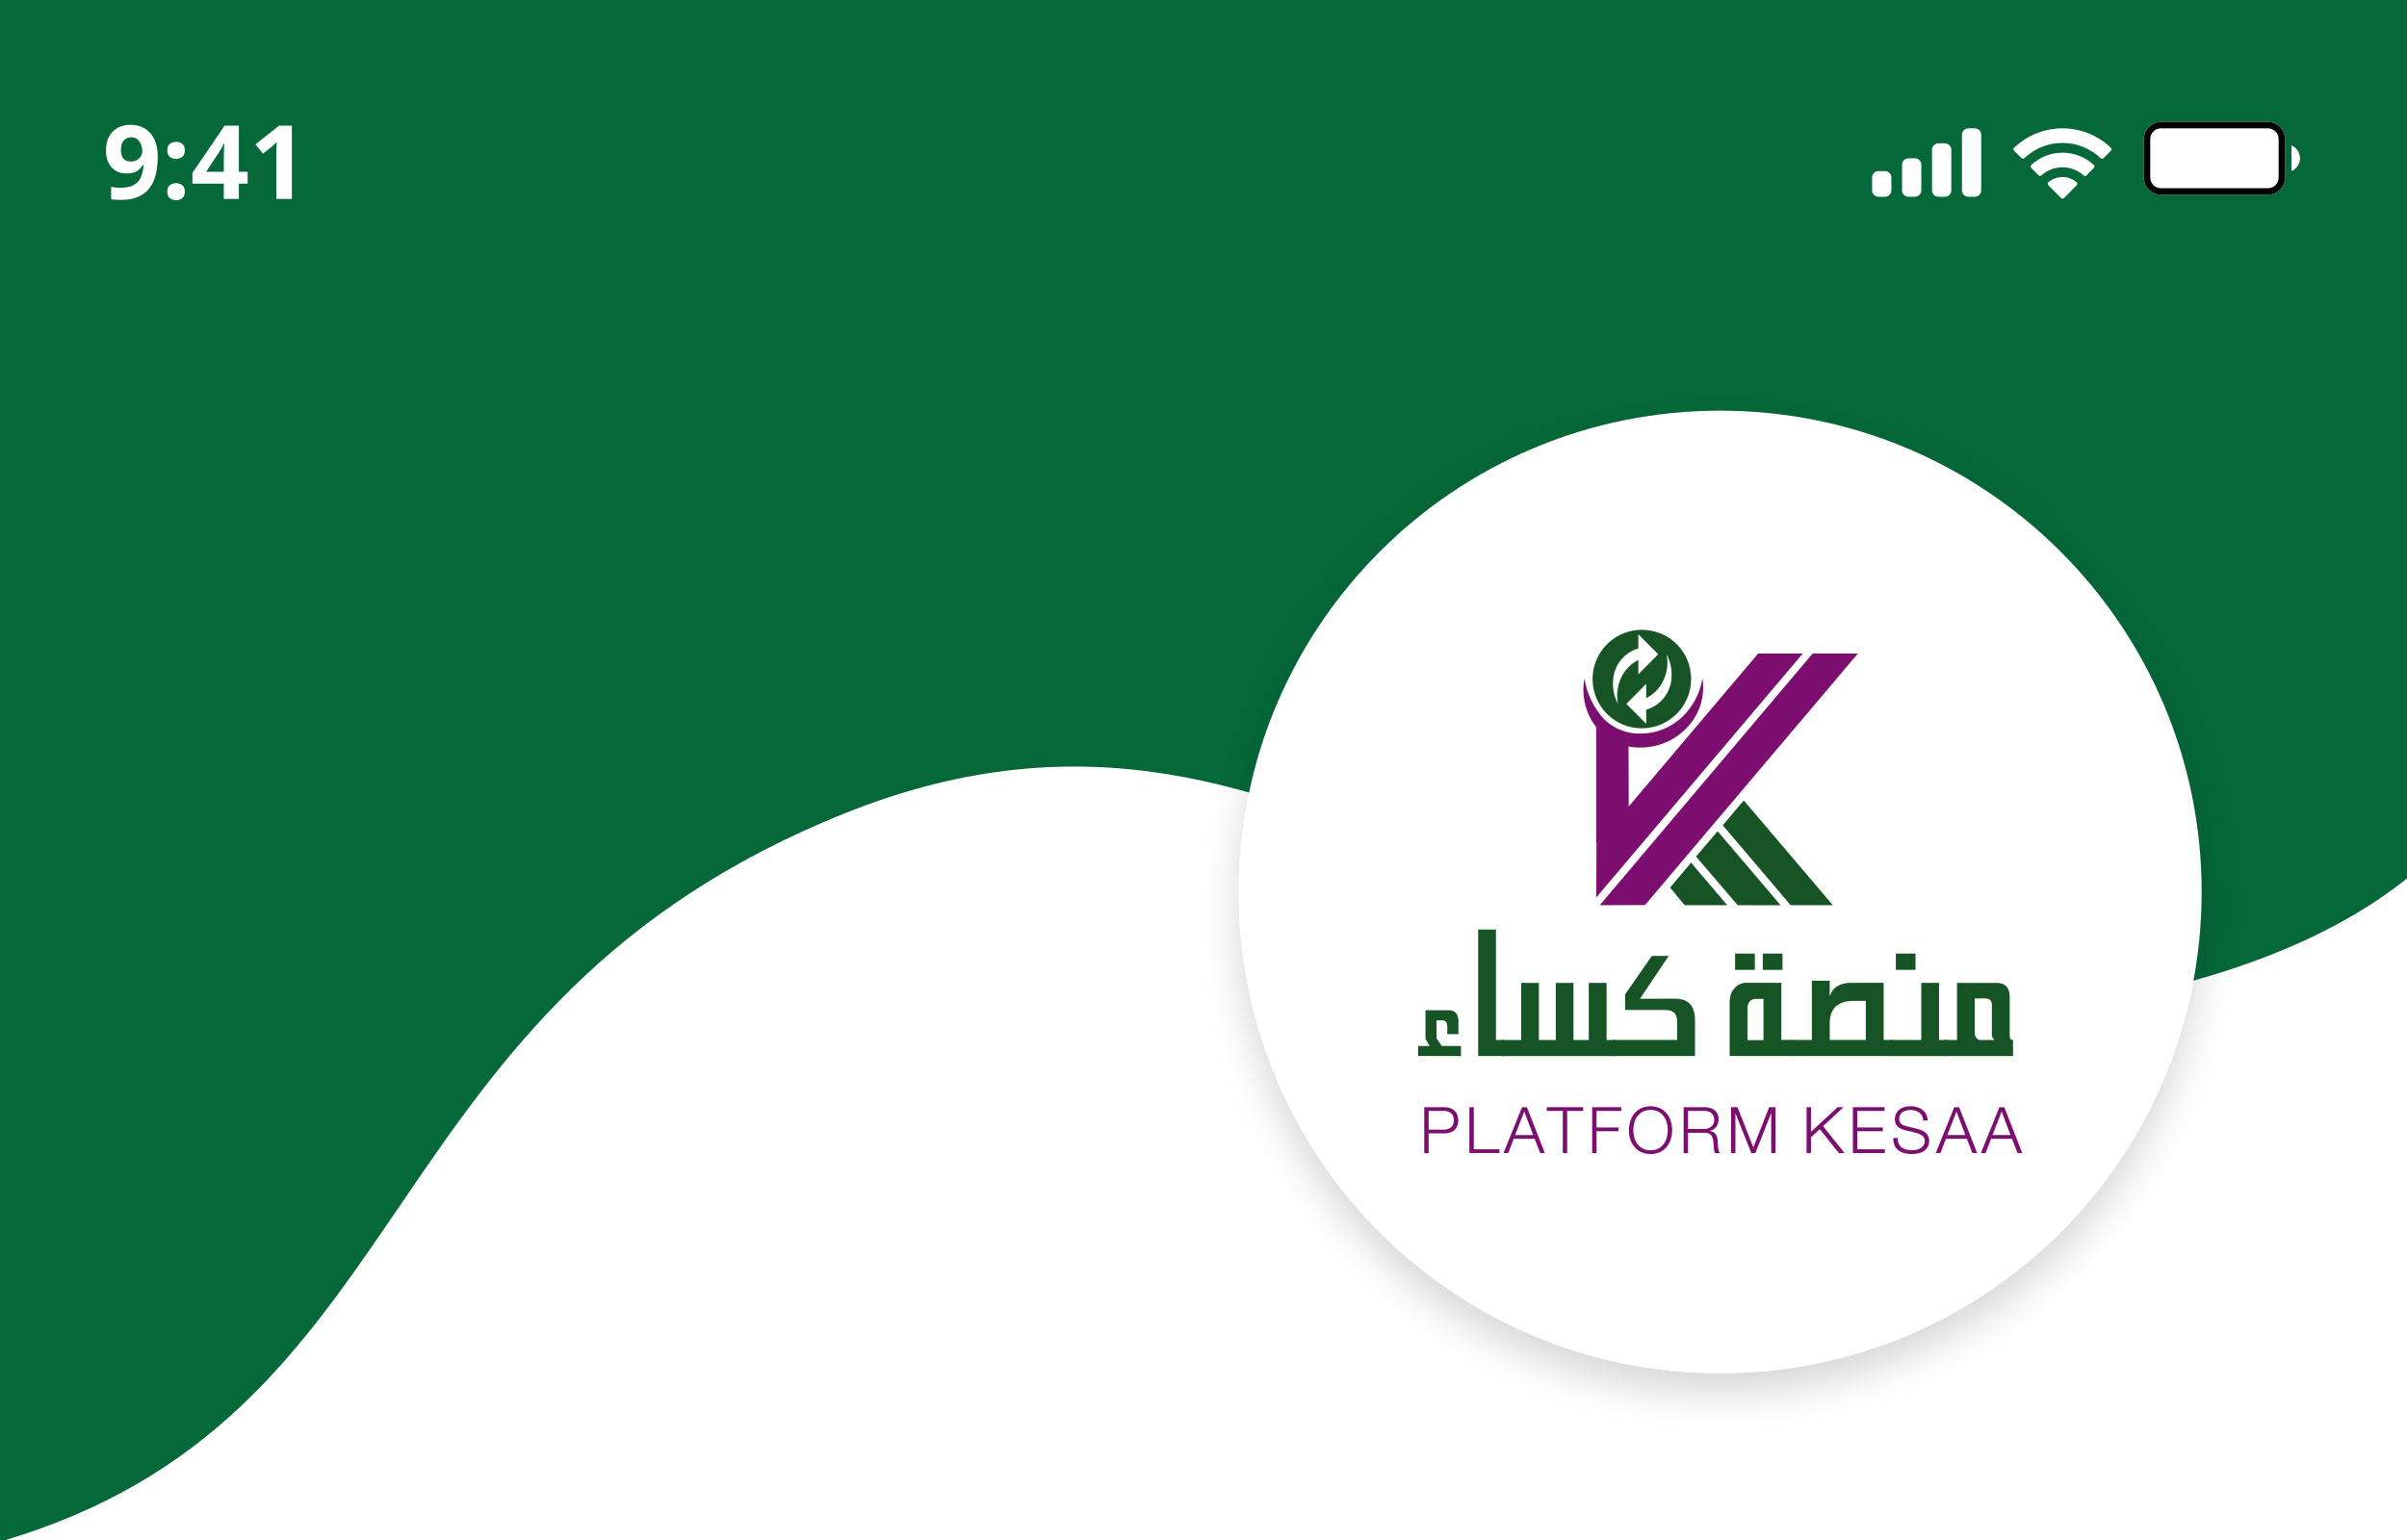
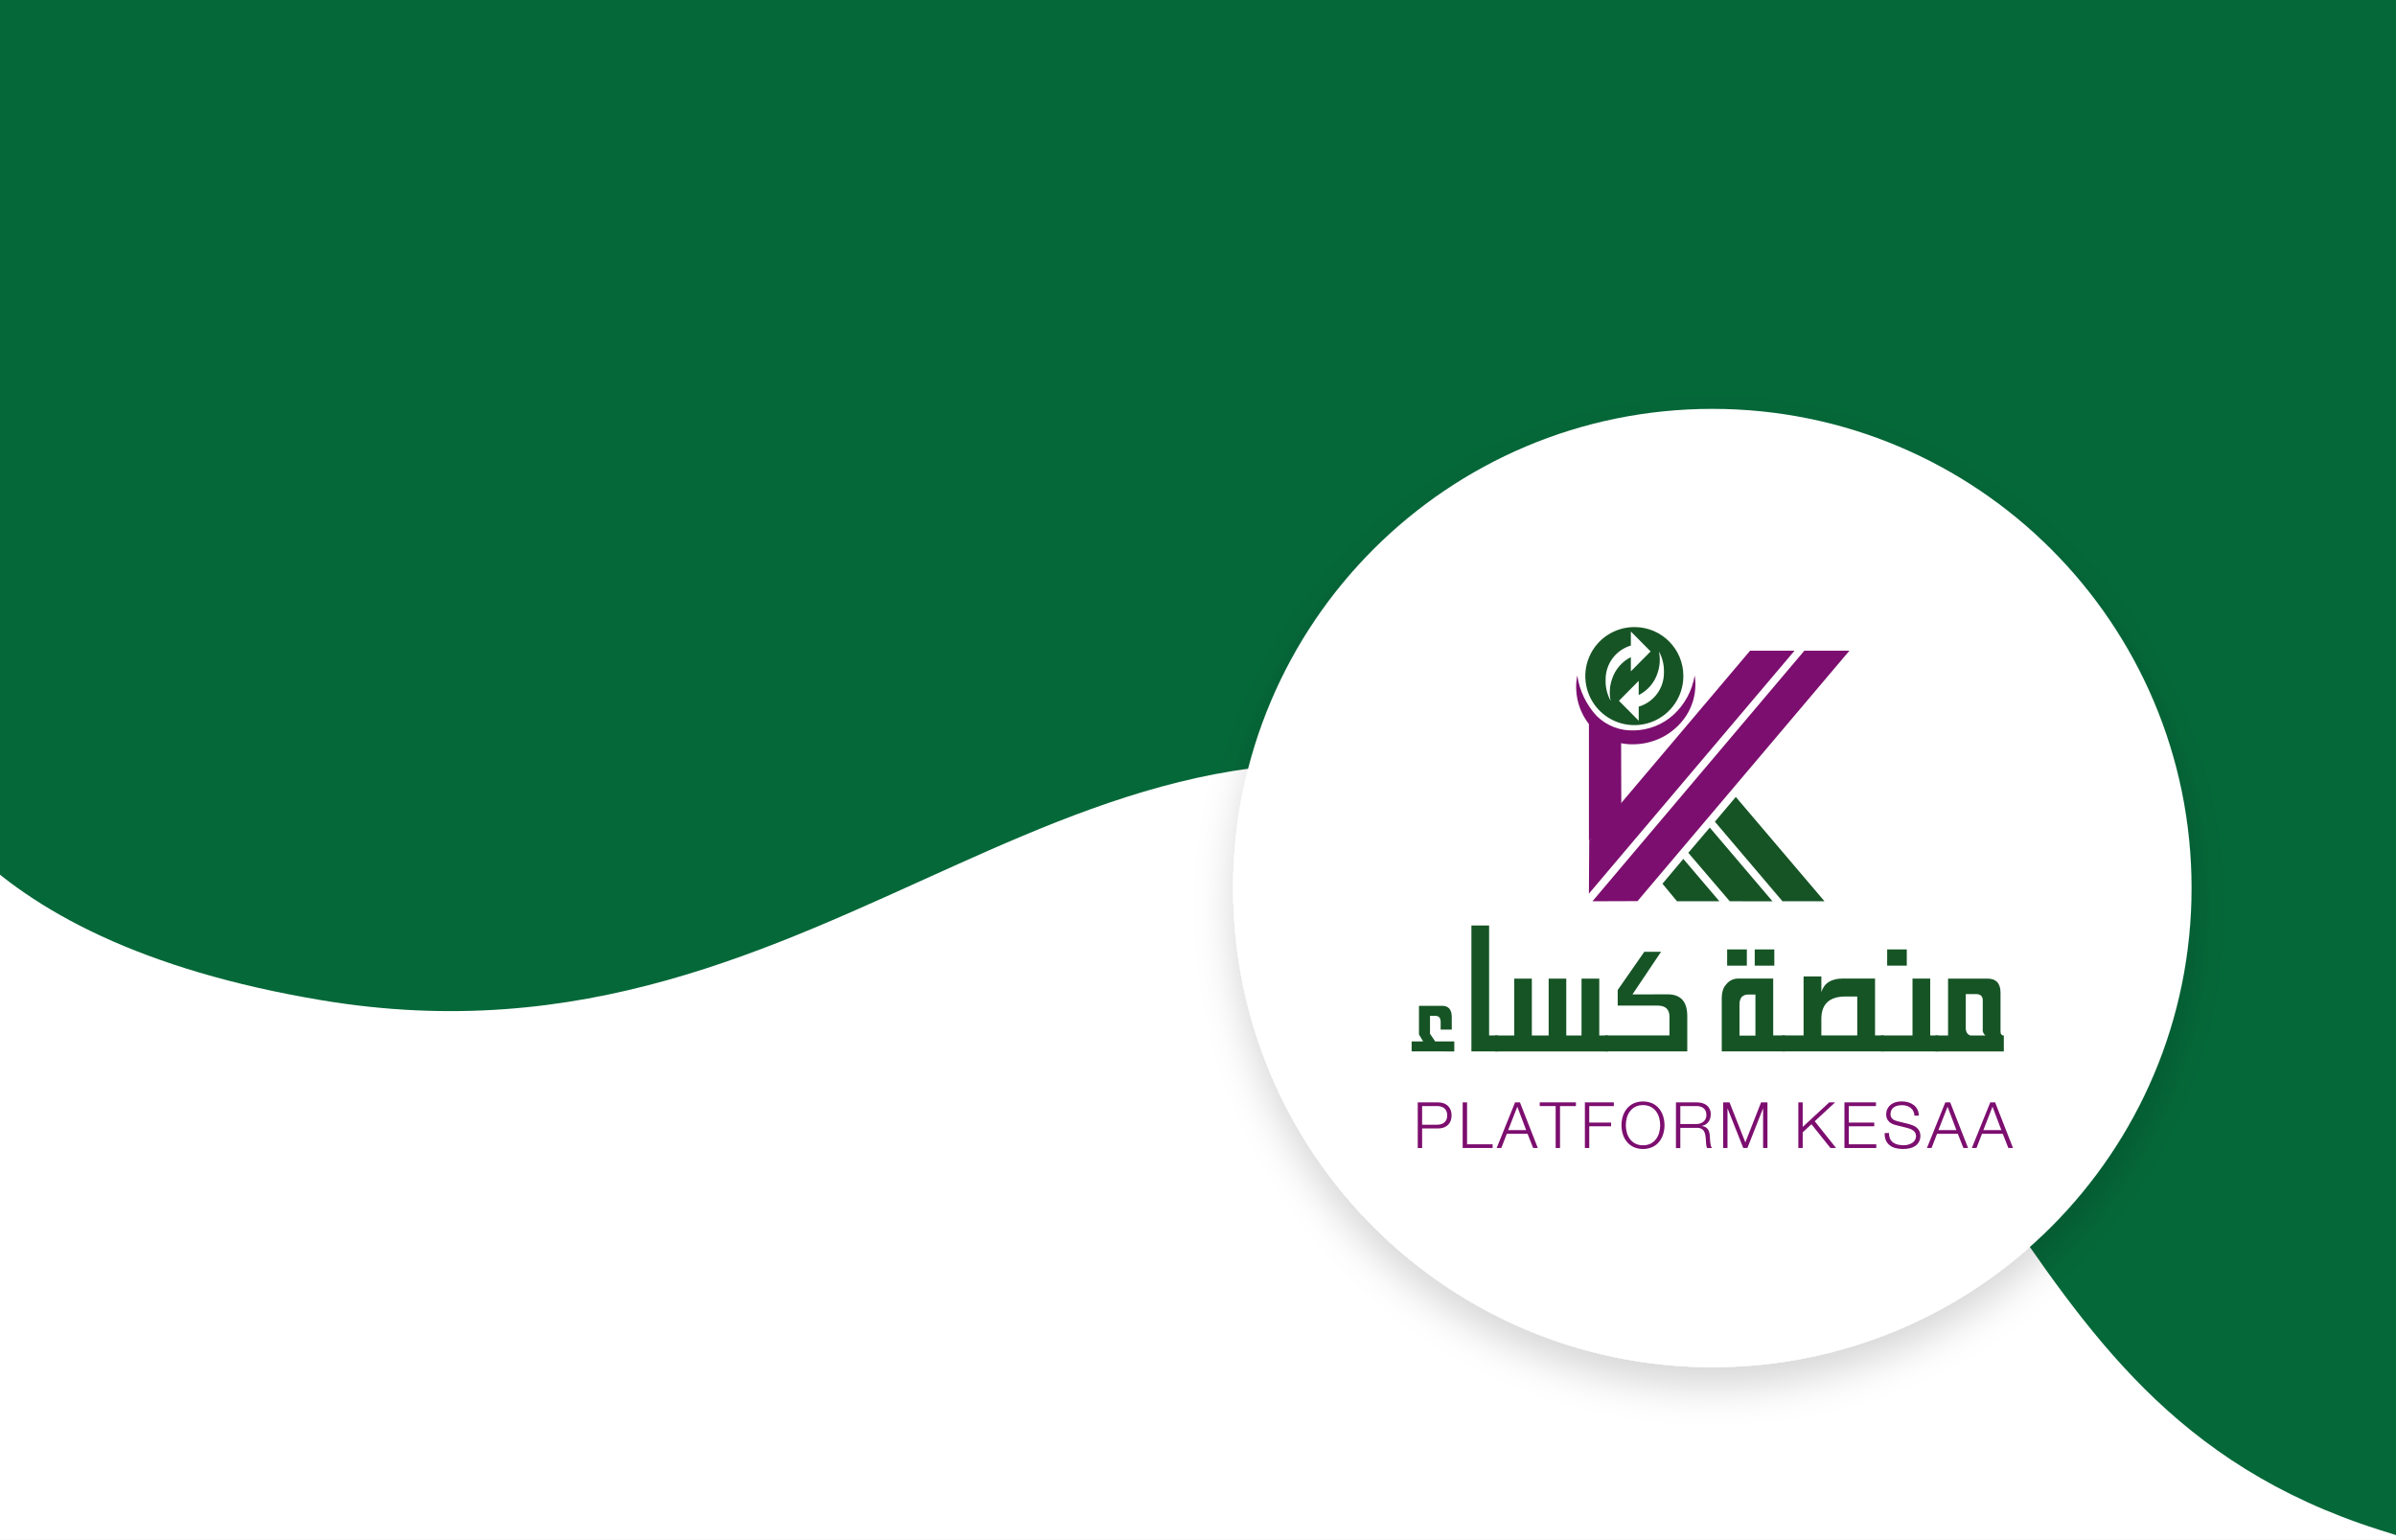
- <svg xmlns="http://www.w3.org/2000/svg" width="375" height="240" viewBox="0 0 375 240">
+ <svg xmlns="http://www.w3.org/2000/svg" width="375" height="241" viewBox="0 0 375 241">
  <defs>
    <filter id="Ellipse_147" x="184" y="58" width="168" height="168" filterUnits="userSpaceOnUse">
      <feOffset dy="3" input="SourceAlpha" />
      <feGaussianBlur stdDeviation="3" result="blur" />
      <feFlood flood-opacity="0.161" />
      <feComposite operator="in" in2="blur" />
      <feComposite in="SourceGraphic" />
    </filter>
-     <clipPath id="clip-_05-login_1">
-       <rect width="375" height="240" />
+     <clipPath id="clip-_09-new_password_1">
+       <rect width="375" height="241" />
    </clipPath>
  </defs>
-   <g id="_05-login_1" data-name="05-login – 1" clip-path="url(#clip-_05-login_1)">
-     <rect width="375" height="240" fill="#fff" />
-     <path id="Path_13430" data-name="Path 13430" d="M665.515,84.877V223.339c-10.135,10.121-27.119,19.41-55.387,24.12C528.64,261.042,491.97,187.7,417.272,217.582s-65.19,92.352-129.022,112.724c-2.673.854-5.234,1.638-7.745,2.394V84.877Z" transform="translate(-285.515 -90.889)" fill="#056839" />
+   <g id="_09-new_password_1" data-name="09-new password – 1" clip-path="url(#clip-_09-new_password_1)">
+     <rect width="375" height="241" fill="#fff" />
+     <path id="Path_13430" data-name="Path 13430" d="M631.294,64.654H314.726a34.222,34.222,0,0,0-34.221,34.223V223.339c10.135,10.121,27.119,19.41,55.387,24.12C417.38,261.042,454.05,187.7,528.748,217.582s65.19,92.352,129.022,112.724c2.673.854,5.234,1.638,7.745,2.394V98.877A34.222,34.222,0,0,0,631.294,64.654Z" transform="translate(-285.515 -90.889)" fill="#056839" />
    <g transform="matrix(1, 0, 0, 1, 0, 0)" filter="url(#Ellipse_147)">
      <circle id="Ellipse_147-2" data-name="Ellipse 147" cx="75" cy="75" r="75" transform="translate(193 64)" fill="#fff" />
-     </g>
-     <g id="Status_Bar" data-name="Status Bar" transform="translate(8 16)">
-       <g id="Battery" transform="translate(326 3)">
-         <g id="Border" fill="#fff" stroke="#000" stroke-miterlimit="10" stroke-width="1">
-           <rect width="22" height="11.333" rx="2.667" stroke="none" />
-           <rect x="0.5" y="0.5" width="21" height="10.333" rx="2.167" fill="none" />
-         </g>
-         <path id="Cap" d="M0,0V4A2.17,2.17,0,0,0,1.328,2,2.17,2.17,0,0,0,0,0" transform="translate(23 3.667)" fill="#fff" />
-         <rect id="Capacity" width="18" height="7.333" rx="1.333" transform="translate(2 2)" fill="#fff" />
-       </g>
-       <path id="Wifi" d="M7.637,10.966a.313.313,0,0,1-.221-.093l-2-2.016a.313.313,0,0,1,.01-.456,3.421,3.421,0,0,1,4.419,0,.311.311,0,0,1,.1.226.315.315,0,0,1-.094.23l-2,2.016A.308.308,0,0,1,7.637,10.966Zm3.508-3.538a.312.312,0,0,1-.214-.085,4.9,4.9,0,0,0-6.585,0,.312.312,0,0,1-.214.085.308.308,0,0,1-.22-.091L2.758,6.17a.322.322,0,0,1,0-.459,7.158,7.158,0,0,1,9.752,0,.322.322,0,0,1,.1.229.326.326,0,0,1-.094.23L11.364,7.337A.309.309,0,0,1,11.145,7.428ZM13.8,4.743a.3.3,0,0,1-.214-.087,8.64,8.64,0,0,0-11.907,0,.3.3,0,0,1-.214.087.308.308,0,0,1-.22-.091L.094,3.486a.322.322,0,0,1,0-.456,10.9,10.9,0,0,1,15.08,0,.325.325,0,0,1,.1.228.319.319,0,0,1-.094.229L14.023,4.652A.307.307,0,0,1,13.8,4.743Z" transform="translate(305.694 4)" fill="#fff" />
-       <path id="Cellular_Connection" data-name="Cellular Connection" d="M16,10.667H15a1,1,0,0,1-1-1V1a1,1,0,0,1,1-1h1a1,1,0,0,1,1,1V9.667A1,1,0,0,1,16,10.667Zm-4.667,0h-1a1,1,0,0,1-1-1V3.334a1,1,0,0,1,1-1h1a1,1,0,0,1,1,1V9.667A1,1,0,0,1,11.334,10.667Zm-4.667,0h-1a1,1,0,0,1-1-1v-4a1,1,0,0,1,1-1h1a1,1,0,0,1,1,1v4A1,1,0,0,1,6.666,10.667ZM2,10.667H1a1,1,0,0,1-1-1v-2a1,1,0,0,1,1-1H2a1,1,0,0,1,1,1v2A1,1,0,0,1,2,10.667Z" transform="translate(283.667 4)" fill="#fff" />
-       <g id="Time_Style" data-name="Time Style" transform="translate(8 -6)">
-         <text id="_9:41" data-name="9:41" transform="translate(0 21)" fill="#fff" font-size="16" font-family="Cairo-SemiBold, Cairo" font-weight="600">
-           <tspan x="0" y="0">9:41</tspan>
-         </text>
-       </g>
    </g>
    <g id="Group_14457" data-name="Group 14457" transform="translate(115.254 57.884)">
      <g id="Group_14454" data-name="Group 14454" transform="translate(105.683 86.978)">
        <path id="Path_13948" data-name="Path 13948" d="M105.683,599.857V598.3h1.8l-.652-1.1v-4.479h3.625q1.507,0,1.507,1.778v1.941h-1.737v-1.168q0-.977-.8-.977h-.869v2.81l.815,1.195h2.986v1.561Z" transform="translate(-105.683 -580.147)" fill="#165425" />
        <path id="Path_13949" data-name="Path 13949" d="M197,495.28h-4.154V475.57h2.769v17.212H197Z" transform="translate(-183.491 -475.57)" fill="#165425" />
        <path id="Path_13950" data-name="Path 13950" d="M245.152,564.4H227.506v-2.5h2.986v-8.9h2.756v8.9h2.632v-8.9h2.756v8.9h2.389v-8.9H243.8v8.9h1.357Z" transform="translate(-214.435 -544.686)" fill="#165425" />
        <path id="Path_13951" data-name="Path 13951" d="M387.788,529.5V527h10.086v-2.918q0-1.751-1.846-1.751H389.77v-2.443l4.167-5.986h2.62l-4.479,6.678,5.511-.014q3.067,0,3.068,3.394V529.5Z" transform="translate(-357.519 -509.789)" fill="#165425" />
        <path id="Path_13952" data-name="Path 13952" d="M567.974,526.45h-9.9v-8.457a3.956,3.956,0,0,1,.163-1.086,2.451,2.451,0,0,1,.556-.977,2.341,2.341,0,0,1,1.833-.882h5.5v8.9h1.846ZM562,513.025h-3.081v-2.538H562Zm1.344,10.954v-6.434H562.26q-1.412,0-1.412,1.574v4.86Zm2.959-10.954h-3.068v-2.538H566.3Z" transform="translate(-509.538 -506.74)" fill="#165425" />
        <path id="Path_13953" data-name="Path 13953" d="M662.268,561.685h-15.9v-2.5H649.7v-9.23h2.783V552.4q.652-2.118,3.352-2.118h5.05v8.9h1.386Zm-4.168-2.5v-6.095h-1.819q-3.8,0-3.8,3.516v2.579Z" transform="translate(-588.357 -541.975)" fill="#165425" />
        <path id="Path_13954" data-name="Path 13954" d="M799.321,523.953v2.5h-8.972v-2.5h4.928v-8.9h2.769v8.9Zm-4.941-10.927h-3.067v-2.538h3.067Z" transform="translate(-716.886 -506.74)" fill="#165425" />
        <path id="Path_13955" data-name="Path 13955" d="M869.918,561.9h1.955v-8.9h6.148q2.064,0,2.063,2.213v6.054q0,.638.517.638v2.5H869.918Zm7.806,0a1.091,1.091,0,0,1-.434-.855,1.7,1.7,0,0,1,.013-.2v-4.425q0-1-1.073-1h-1.588v5.267q0,1.018.76,1.222Z" transform="translate(-787.917 -544.686)" fill="#165425" />
        <path id="Path_13956" data-name="Path 13956" d="M114.59,733.622h3.175a2.629,2.629,0,0,1,.871.137,1.869,1.869,0,0,1,.669.4,1.758,1.758,0,0,1,.43.642,2.328,2.328,0,0,1,.152.865,2.3,2.3,0,0,1-.152.862,1.76,1.76,0,0,1-.43.641,1.869,1.869,0,0,1-.669.4,2.632,2.632,0,0,1-.871.137h-2.491v3.064h-.684Zm.684,3.5h2.34a2.166,2.166,0,0,0,.645-.091,1.351,1.351,0,0,0,.5-.274,1.245,1.245,0,0,0,.328-.457,1.615,1.615,0,0,0,.117-.64,1.636,1.636,0,0,0-.117-.643,1.226,1.226,0,0,0-.328-.457,1.384,1.384,0,0,0-.5-.271,2.18,2.18,0,0,0-.645-.091h-2.34Z" transform="translate(-113.634 -705.934)" fill="#7c0e6f" />
        <path id="Path_13957" data-name="Path 13957" d="M180.142,733.622h.684v6.563h4v.581h-4.686Z" transform="translate(-172.153 -705.934)" fill="#7c0e6f" />
        <path id="Path_13958" data-name="Path 13958" d="M232.592,733.622h.762l2.8,7.144h-.732l-.871-2.223H231.3l-.86,2.223h-.729Zm-1.081,4.344h2.815l-1.382-3.665Z" transform="translate(-216.405 -705.934)" fill="#7c0e6f" />
        <path id="Path_13959" data-name="Path 13959" d="M292.542,733.622h5.663v.582h-2.491v6.563h-.68V734.2h-2.492Z" transform="translate(-272.492 -705.934)" fill="#7c0e6f" />
        <path id="Path_13960" data-name="Path 13960" d="M358.378,733.622h4.535v.582h-3.851v2.58h3.421v.581h-3.421v3.4h-.684Z" transform="translate(-331.264 -705.934)" fill="#7c0e6f" />
        <path id="Path_13961" data-name="Path 13961" d="M411.774,735.935a4.677,4.677,0,0,1,.21-1.4,3.529,3.529,0,0,1,.631-1.188,3.073,3.073,0,0,1,1.053-.823,3.685,3.685,0,0,1,2.948,0,3.075,3.075,0,0,1,1.051.823,3.528,3.528,0,0,1,.63,1.188,4.787,4.787,0,0,1,0,2.809,3.52,3.52,0,0,1-.63,1.188,3.068,3.068,0,0,1-1.051.823,3.682,3.682,0,0,1-2.948,0,3.065,3.065,0,0,1-1.053-.823,3.52,3.52,0,0,1-.631-1.188A4.674,4.674,0,0,1,411.774,735.935Zm.679,0a4.349,4.349,0,0,0,.154,1.148,3.022,3.022,0,0,0,.482,1.007,2.438,2.438,0,0,0,.837.716,2.564,2.564,0,0,0,1.22.271,2.536,2.536,0,0,0,1.212-.271,2.462,2.462,0,0,0,.836-.716,3.064,3.064,0,0,0,.481-1.007,4.391,4.391,0,0,0,0-2.3,3.025,3.025,0,0,0-.481-1.007,2.476,2.476,0,0,0-.836-.714,2.535,2.535,0,0,0-1.212-.271,2.564,2.564,0,0,0-1.22.271,2.451,2.451,0,0,0-.837.714,2.985,2.985,0,0,0-.482,1.007A4.37,4.37,0,0,0,412.453,735.935Z" transform="translate(-378.931 -704.674)" fill="#7c0e6f" />
        <path id="Path_13962" data-name="Path 13962" d="M491.232,733.622H494.5a3.122,3.122,0,0,1,.838.11,2.026,2.026,0,0,1,.692.338,1.6,1.6,0,0,1,.471.579,1.865,1.865,0,0,1,.174.836,2.263,2.263,0,0,1-.088.638,1.745,1.745,0,0,1-.264.542,1.573,1.573,0,0,1-.438.408,1.684,1.684,0,0,1-.6.23v.02a1.492,1.492,0,0,1,.58.183,1.2,1.2,0,0,1,.376.35,1.441,1.441,0,0,1,.211.486,3.52,3.52,0,0,1,.085.594q.01.186.023.445t.041.523a3.513,3.513,0,0,0,.09.5.967.967,0,0,0,.174.369h-.747a.775.775,0,0,1-.1-.246,2.546,2.546,0,0,1-.054-.3c-.013-.1-.022-.2-.027-.3s-.009-.186-.012-.261q-.014-.249-.037-.5a3.774,3.774,0,0,0-.073-.486,2.2,2.2,0,0,0-.144-.434,1.106,1.106,0,0,0-.247-.348,1.063,1.063,0,0,0-.381-.222,1.553,1.553,0,0,0-.55-.068h-2.58v3.171h-.684Zm.684,3.391h2.541a1.8,1.8,0,0,0,.591-.1,1.477,1.477,0,0,0,.489-.274,1.3,1.3,0,0,0,.335-.437,1.328,1.328,0,0,0,.125-.586,1.677,1.677,0,0,0-.1-.589,1.159,1.159,0,0,0-.291-.444,1.3,1.3,0,0,0-.481-.283,2.031,2.031,0,0,0-.669-.1h-2.541Z" transform="translate(-449.863 -705.934)" fill="#7c0e6f" />
        <path id="Path_13963" data-name="Path 13963" d="M560.063,733.622h1l2.473,6.265L566,733.622h1v7.144h-.684V734.59h-.02l-2.439,6.177h-.645l-2.448-6.177h-.02v6.177h-.684Z" transform="translate(-511.309 -705.934)" fill="#7c0e6f" />
        <path id="Path_13964" data-name="Path 13964" d="M669.73,733.622h.684v3.841l4.153-3.841h.919l-3.19,2.952,3.342,4.193h-.88l-2.976-3.724-1.368,1.271v2.453h-.684Z" transform="translate(-609.209 -705.934)" fill="#7c0e6f" />
        <path id="Path_13965" data-name="Path 13965" d="M736.983,733.622h4.934v.582h-4.25v2.58h3.982v.581h-3.982v2.82h4.3v.581h-4.984Z" transform="translate(-669.246 -705.934)" fill="#7c0e6f" />
        <path id="Path_13966" data-name="Path 13966" d="M796.391,737.156a2.018,2.018,0,0,0,.169.921,1.485,1.485,0,0,0,.5.591,2.051,2.051,0,0,0,.747.315,4.306,4.306,0,0,0,.916.093,2.574,2.574,0,0,0,.4-.034,2.36,2.36,0,0,0,.828-.3,1.489,1.489,0,0,0,.34-.276,1.282,1.282,0,0,0,.234-.371,1.2,1.2,0,0,0,.087-.469.959.959,0,0,0-.137-.521,1.293,1.293,0,0,0-.352-.369,2.063,2.063,0,0,0-.474-.247,4.462,4.462,0,0,0-.508-.154l-1.588-.391a4.084,4.084,0,0,1-.609-.2,1.8,1.8,0,0,1-.513-.322,1.5,1.5,0,0,1-.357-.491,1.686,1.686,0,0,1-.135-.706,2.093,2.093,0,0,1,.042-.394,1.8,1.8,0,0,1,.149-.442,2.031,2.031,0,0,1,.286-.435,1.827,1.827,0,0,1,.453-.376,2.456,2.456,0,0,1,.651-.266,3.471,3.471,0,0,1,.882-.1,3.546,3.546,0,0,1,1.008.142,2.574,2.574,0,0,1,.843.422,2.084,2.084,0,0,1,.579.7,2.025,2.025,0,0,1,.209.963h-.679a1.641,1.641,0,0,0-.178-.718,1.563,1.563,0,0,0-.433-.513,1.886,1.886,0,0,0-.612-.308,2.529,2.529,0,0,0-.725-.1,3.043,3.043,0,0,0-.676.073,1.7,1.7,0,0,0-.571.239,1.224,1.224,0,0,0-.4.44,1.39,1.39,0,0,0-.149.669.994.994,0,0,0,.088.433.954.954,0,0,0,.235.31,1.294,1.294,0,0,0,.342.21,2.727,2.727,0,0,0,.415.137l1.745.43a5.716,5.716,0,0,1,.714.244,2.177,2.177,0,0,1,.589.359,1.6,1.6,0,0,1,.4.528,1.715,1.715,0,0,1,.149.75,2.571,2.571,0,0,1-.026.32,1.835,1.835,0,0,1-.119.426,2.079,2.079,0,0,1-.271.459,1.761,1.761,0,0,1-.482.417,2.79,2.79,0,0,1-.751.3,4.9,4.9,0,0,1-2.256-.029,2.509,2.509,0,0,1-.919-.452,1.951,1.951,0,0,1-.586-.776,2.539,2.539,0,0,1-.174-1.126Z" transform="translate(-721.67 -704.674)" fill="#7c0e6f" />
        <path id="Path_13967" data-name="Path 13967" d="M860.177,733.622h.762l2.8,7.144h-.732l-.871-2.223h-3.253l-.86,2.223H857.3Zm-1.081,4.344h2.815l-1.382-3.665Z" transform="translate(-776.651 -705.934)" fill="#7c0e6f" />
        <path id="Path_13968" data-name="Path 13968" d="M925.738,733.622h.762l2.8,7.144h-.732l-.871-2.223h-3.254l-.86,2.223h-.729Zm-1.08,4.344h2.815L926.09,734.3Z" transform="translate(-835.177 -705.934)" fill="#7c0e6f" />
      </g>
      <g id="Group_14456" data-name="Group 14456" transform="translate(131.438 40.271)">
        <path id="Path_13969" data-name="Path 13969" d="M364.265,194.232l0-18.967,5.035,3.27.034,11.409Z" transform="translate(-362.271 -160.78)" fill="#7c0e6f" />
        <path id="Path_13970" data-name="Path 13970" d="M396.442,74.74,364.26,112.763l.048-8.264L389.487,74.74Z" transform="translate(-362.271 -71.042)" fill="#7c0e6f" />
        <path id="Path_13971" data-name="Path 13971" d="M402.565,74.74,369.4,113.961l7.055-.026L409.619,74.74Z" transform="translate(-366.859 -71.042)" fill="#7c0e6f" />
        <path id="Path_13972" data-name="Path 13972" d="M565.175,304.383l-13.883-16.332-3.273,3.874L558.6,304.383Z" transform="translate(-526.313 -261.465)" fill="#165425" />
        <path id="Path_13973" data-name="Path 13973" d="M522.409,344.307l-9.817-11.54-3.363,3.95,6.492,7.584Z" transform="translate(-491.684 -301.383)" fill="#165425" />
        <path id="Path_13974" data-name="Path 13974" d="M480.47,385.1l-5.643-6.63-3.263,3.886,2.275,2.745Z" transform="translate(-458.062 -342.185)" fill="#165425" />
        <g id="Group_14455" data-name="Group 14455" transform="translate(1.564 0)">
          <path id="Path_13975" data-name="Path 13975" d="M367.9,40.271a7.673,7.673,0,1,0,7.6,7.672A7.639,7.639,0,0,0,367.9,40.271ZM364.12,51.814a6.369,6.369,0,0,1-.785-3.352,5.507,5.507,0,0,1,3.949-5.3v-2.2l3.092,3.119L367.284,47.2V44.974a5.857,5.857,0,0,0-2.934,3.4A6.379,6.379,0,0,0,364.12,51.814Zm8.341-4.388a5.508,5.508,0,0,1-3.949,5.3v2.2l-3.092-3.119,3.092-3.119v2.225a5.858,5.858,0,0,0,2.934-3.4,6.38,6.38,0,0,0,.23-3.436A6.372,6.372,0,0,1,372.461,47.425Z" transform="translate(-360.293 -40.271)" fill="#165425" />
        </g>
        <path id="Path_13976" data-name="Path 13976" d="M364.259,110.888a8.982,8.982,0,0,1-2.106,7.329,9.782,9.782,0,0,1-3.23,2.468,10.1,10.1,0,0,1-3.988.968,9.265,9.265,0,0,1-4.076-.748,8.421,8.421,0,0,1-3.252-2.553,9.451,9.451,0,0,1-1.726-7.464,11.9,11.9,0,0,0,3.033,6.326,7.871,7.871,0,0,0,5.95,2.267,9.458,9.458,0,0,0,6.075-2.436A10.666,10.666,0,0,0,364.259,110.888Z" transform="translate(-345.717 -103.311)" fill="#7c0e6f" />
      </g>
    </g>
  </g>
</svg>
